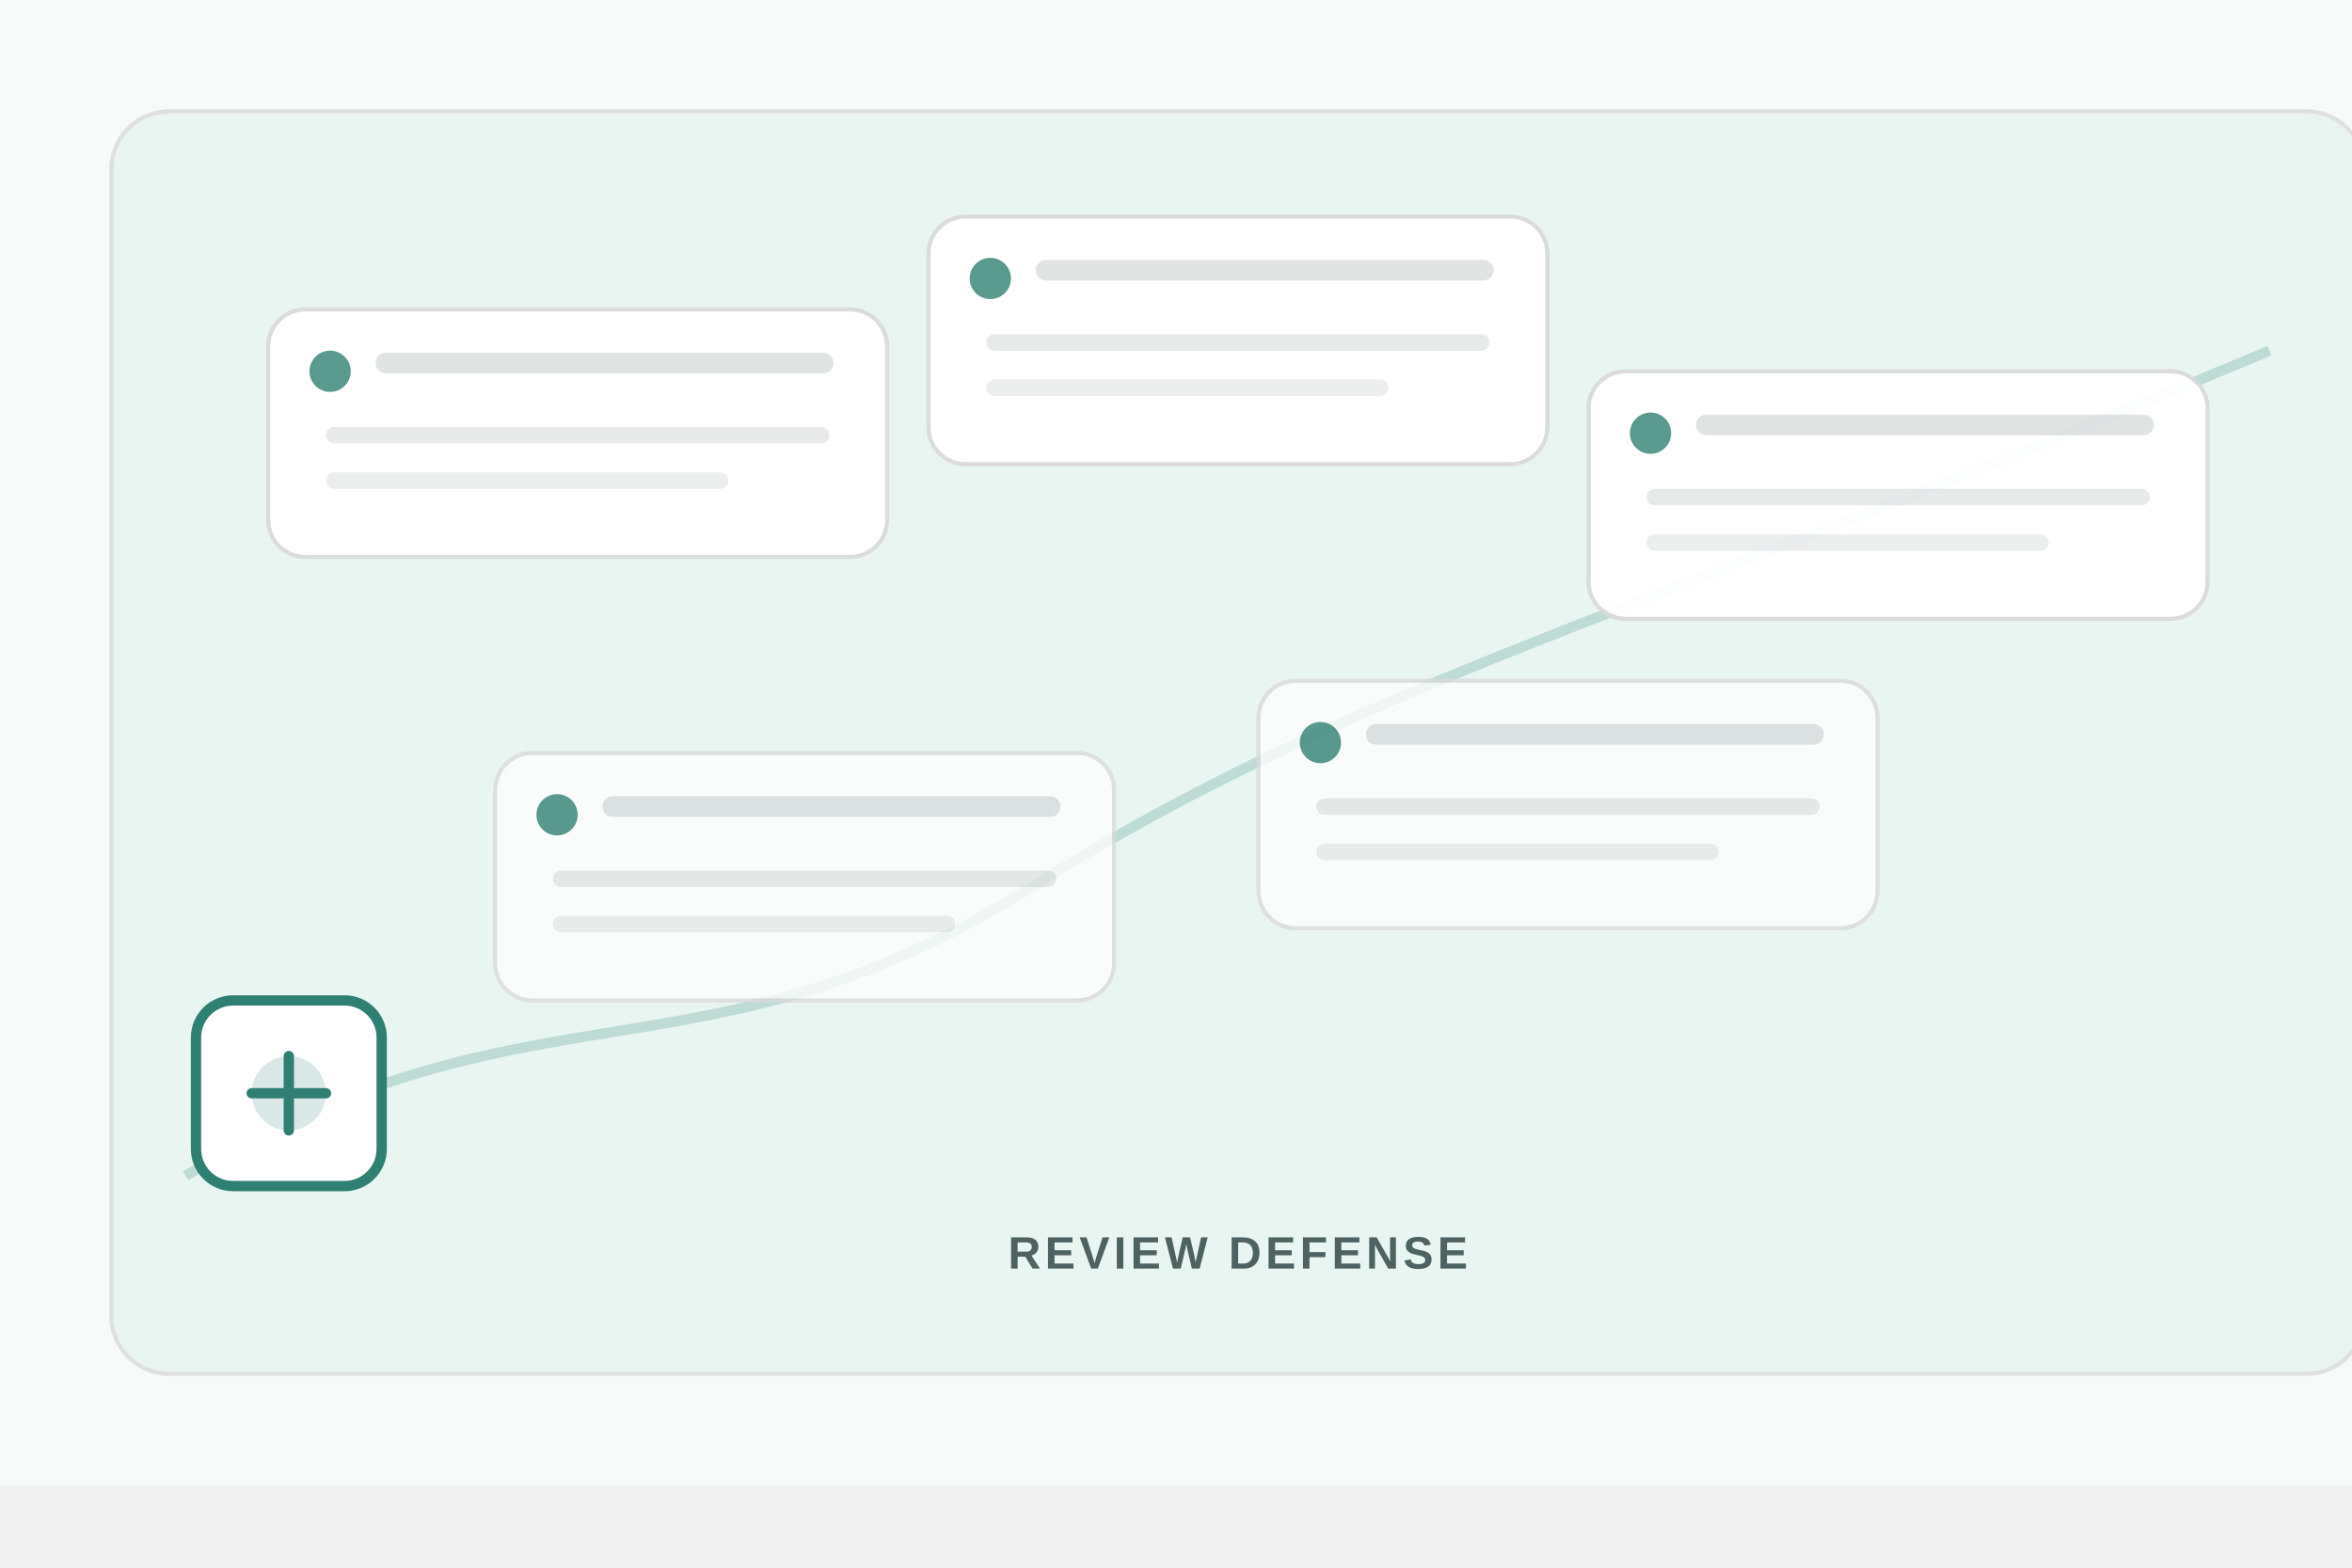
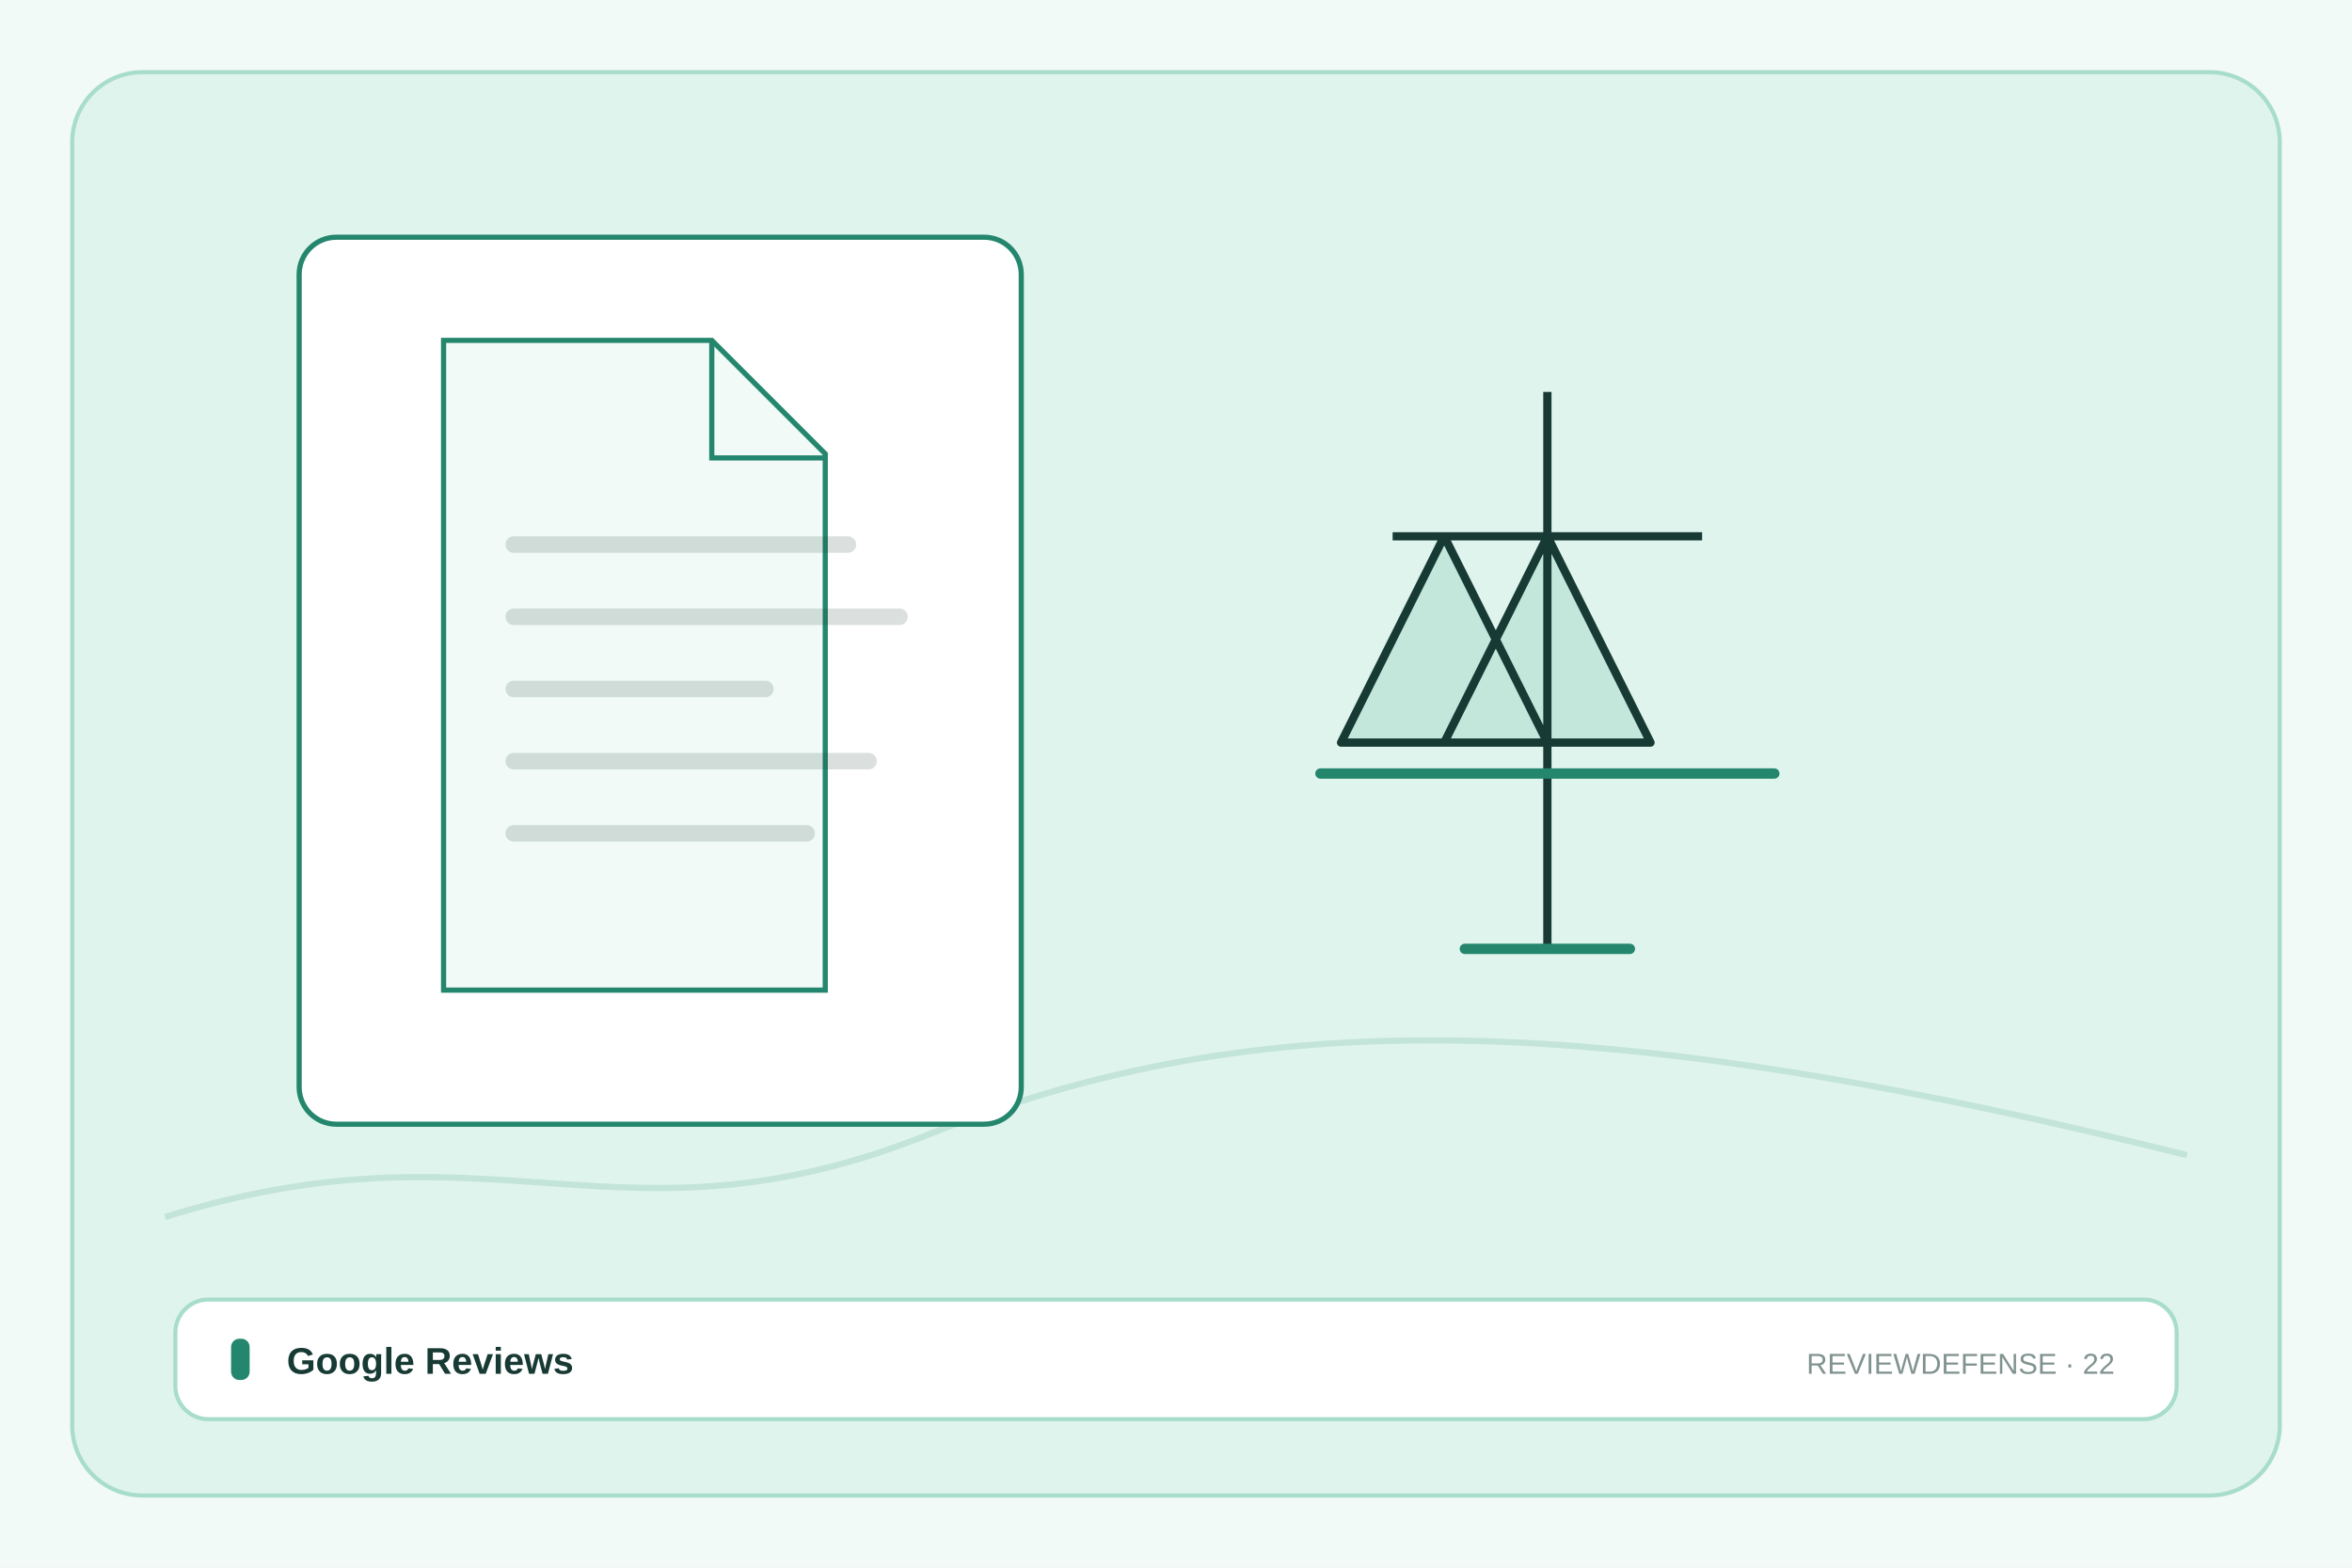
- <svg xmlns="http://www.w3.org/2000/svg" role="img" aria-label="Illustration : comment deployer une analyse ia des avis a grande echelle tout en gardant un contr le huma" width="1140" height="760" viewBox="0 0 1140 760" preserveAspectRatio="xMidYMid meet">
-   <rect width="1200" height="720" fill="#f6faf9" />
-   <rect x="54" y="54" width="1092" height="612" rx="28" fill="#e8f5f1" stroke="#dfdfdf" stroke-width="2" />
-   <path d="M90 570 C260 470 340 530 500 430 S790 300 1100 170" fill="none" stroke="#2f7f72" stroke-width="5" opacity=".22" />
-   <rect x="130" y="150" width="300" height="120" rx="18" fill="white" stroke="#d9d9d9" stroke-width="2" opacity="0.95" />
-   <circle cx="160" cy="180" r="10" fill="#2f7f72" opacity=".8" />
-   <rect x="182" y="171" width="222" height="10" rx="5" fill="#102a2a" opacity=".13" />
-   <rect x="158" y="207" width="244" height="8" rx="4" fill="#102a2a" opacity=".10" />
-   <rect x="158" y="229" width="195" height="8" rx="4" fill="#102a2a" opacity=".08" />
-   <rect x="450" y="105" width="300" height="120" rx="18" fill="white" stroke="#d9d9d9" stroke-width="2" opacity="0.95" />
-   <circle cx="480" cy="135" r="10" fill="#2f7f72" opacity=".8" />
-   <rect x="502" y="126" width="222" height="10" rx="5" fill="#102a2a" opacity=".13" />
-   <rect x="478" y="162" width="244" height="8" rx="4" fill="#102a2a" opacity=".10" />
-   <rect x="478" y="184" width="195" height="8" rx="4" fill="#102a2a" opacity=".08" />
-   <rect x="770" y="180" width="300" height="120" rx="18" fill="white" stroke="#d9d9d9" stroke-width="2" opacity="0.95" />
-   <circle cx="800" cy="210" r="10" fill="#2f7f72" opacity=".8" />
-   <rect x="822" y="201" width="222" height="10" rx="5" fill="#102a2a" opacity=".13" />
-   <rect x="798" y="237" width="244" height="8" rx="4" fill="#102a2a" opacity=".10" />
-   <rect x="798" y="259" width="195" height="8" rx="4" fill="#102a2a" opacity=".08" />
-   <rect x="240" y="365" width="300" height="120" rx="18" fill="white" stroke="#d9d9d9" stroke-width="2" opacity="0.75" />
-   <circle cx="270" cy="395" r="10" fill="#2f7f72" opacity=".8" />
-   <rect x="292" y="386" width="222" height="10" rx="5" fill="#102a2a" opacity=".13" />
-   <rect x="268" y="422" width="244" height="8" rx="4" fill="#102a2a" opacity=".10" />
-   <rect x="268" y="444" width="195" height="8" rx="4" fill="#102a2a" opacity=".08" />
-   <rect x="610" y="330" width="300" height="120" rx="18" fill="white" stroke="#d9d9d9" stroke-width="2" opacity="0.75" />
-   <circle cx="640" cy="360" r="10" fill="#2f7f72" opacity=".8" />
-   <rect x="662" y="351" width="222" height="10" rx="5" fill="#102a2a" opacity=".13" />
-   <rect x="638" y="387" width="244" height="8" rx="4" fill="#102a2a" opacity=".10" />
-   <rect x="638" y="409" width="195" height="8" rx="4" fill="#102a2a" opacity=".08" />
-   <rect x="95" y="485" width="90" height="90" rx="18" fill="white" stroke="#2f7f72" stroke-width="5" />
-   <circle cx="140" cy="530" r="18" fill="#2f7f72" opacity=".18" />
-   <path d="M140 512v36M122 530h36" stroke="#2f7f72" stroke-width="5" stroke-linecap="round" />
-   <text x="600" y="615" text-anchor="middle" font-family="Arial, Helvetica, sans-serif" font-size="22" font-weight="700" letter-spacing="2" fill="#102a2a" opacity=".72">REVIEW DEFENSE</text>
+ <svg xmlns="http://www.w3.org/2000/svg" role="img" aria-labelledby="title desc" width="1140" height="760" viewBox="0 0 1140 760" preserveAspectRatio="xMidYMid meet">
+   <rect width="1140" height="760" fill="#F1FAF7" />
+   <rect x="35" y="35" width="1070" height="690" rx="34" fill="#DFF4EC" stroke="#A8DDCB" stroke-width="2" />
+   <path d="M80 590C240 540 300 610 450 550S760 485 1060 560" stroke="#24866D" stroke-width="3" opacity=".15" fill="none" />
+   <rect x="145" y="115" width="350" height="430" rx="18" fill="#fff" stroke="#24866D" stroke-width="2.5" />
+   <path d="M215 165h130l55 55v260H215Z" fill="#F1FAF7" stroke="#24866D" stroke-width="2.5" />
+   <path d="M345 165v57h55" stroke="#24866D" stroke-width="2.5" fill="none" />
+   <rect x="245" y="260" width="170" height="8" rx="4" fill="#183A34" opacity=".16" />
+   <rect x="245" y="295" width="195" height="8" rx="4" fill="#183A34" opacity=".16" />
+   <rect x="245" y="330" width="130" height="8" rx="4" fill="#183A34" opacity=".16" />
+   <rect x="245" y="365" width="180" height="8" rx="4" fill="#183A34" opacity=".16" />
+   <rect x="245" y="400" width="150" height="8" rx="4" fill="#183A34" opacity=".16" />
+   <path d="M750 190v270M675 260h150M700 260l-50 100h100Zm50 0-50 100h100Z" stroke="#183A34" stroke-width="4" stroke-linejoin="round" fill="#A8DDCB" fill-opacity=".5" />
+   <path d="M640 375h220M710 460h80" stroke="#24866D" stroke-width="5" stroke-linecap="round" />
+   <rect x="85" y="630" width="970" height="58" rx="16" fill="#fff" stroke="#A8DDCB" stroke-width="2" />
+   <rect x="112" y="649" width="9" height="20" rx="4" fill="#24866D" />
+   <text x="139" y="666" font-family="Arial,sans-serif" font-size="18" font-weight="700" fill="#183A34">Google Reviews</text>
+   <text x="1025" y="666" text-anchor="end" font-family="Arial,sans-serif" font-size="14" fill="#183A34" opacity=".55">REVIEWDEFENSE · 22</text>
</svg>
